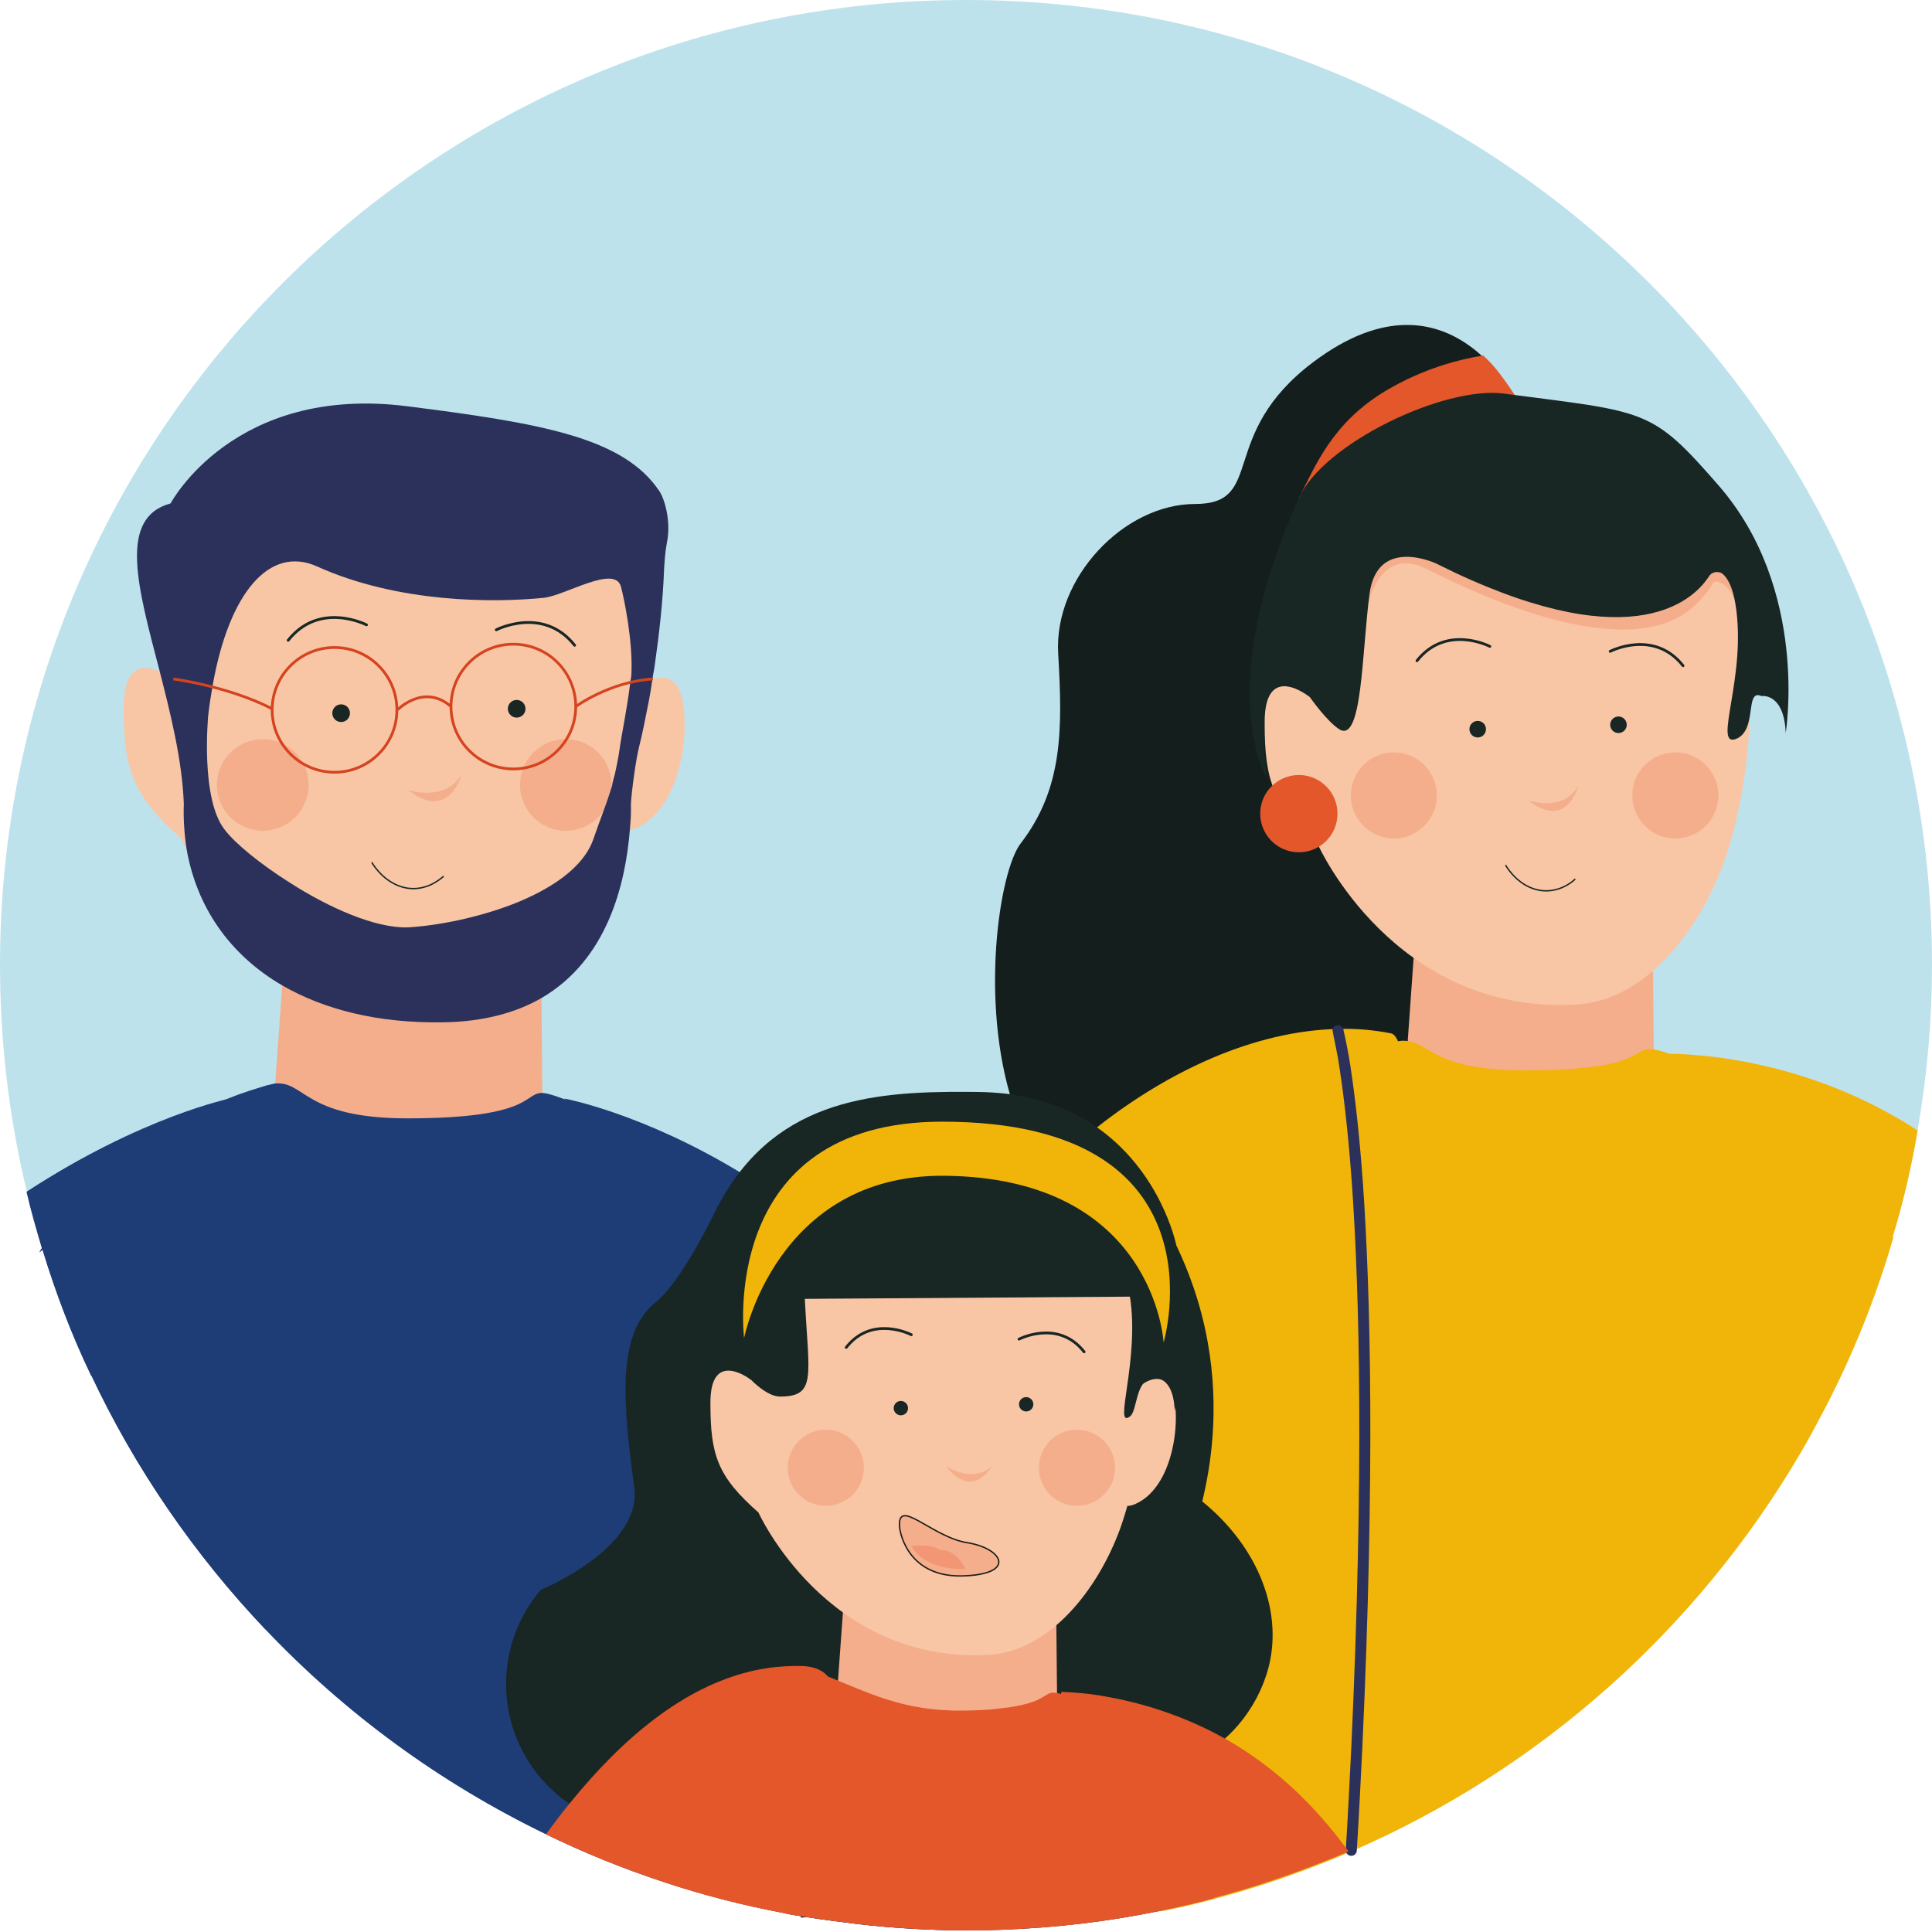
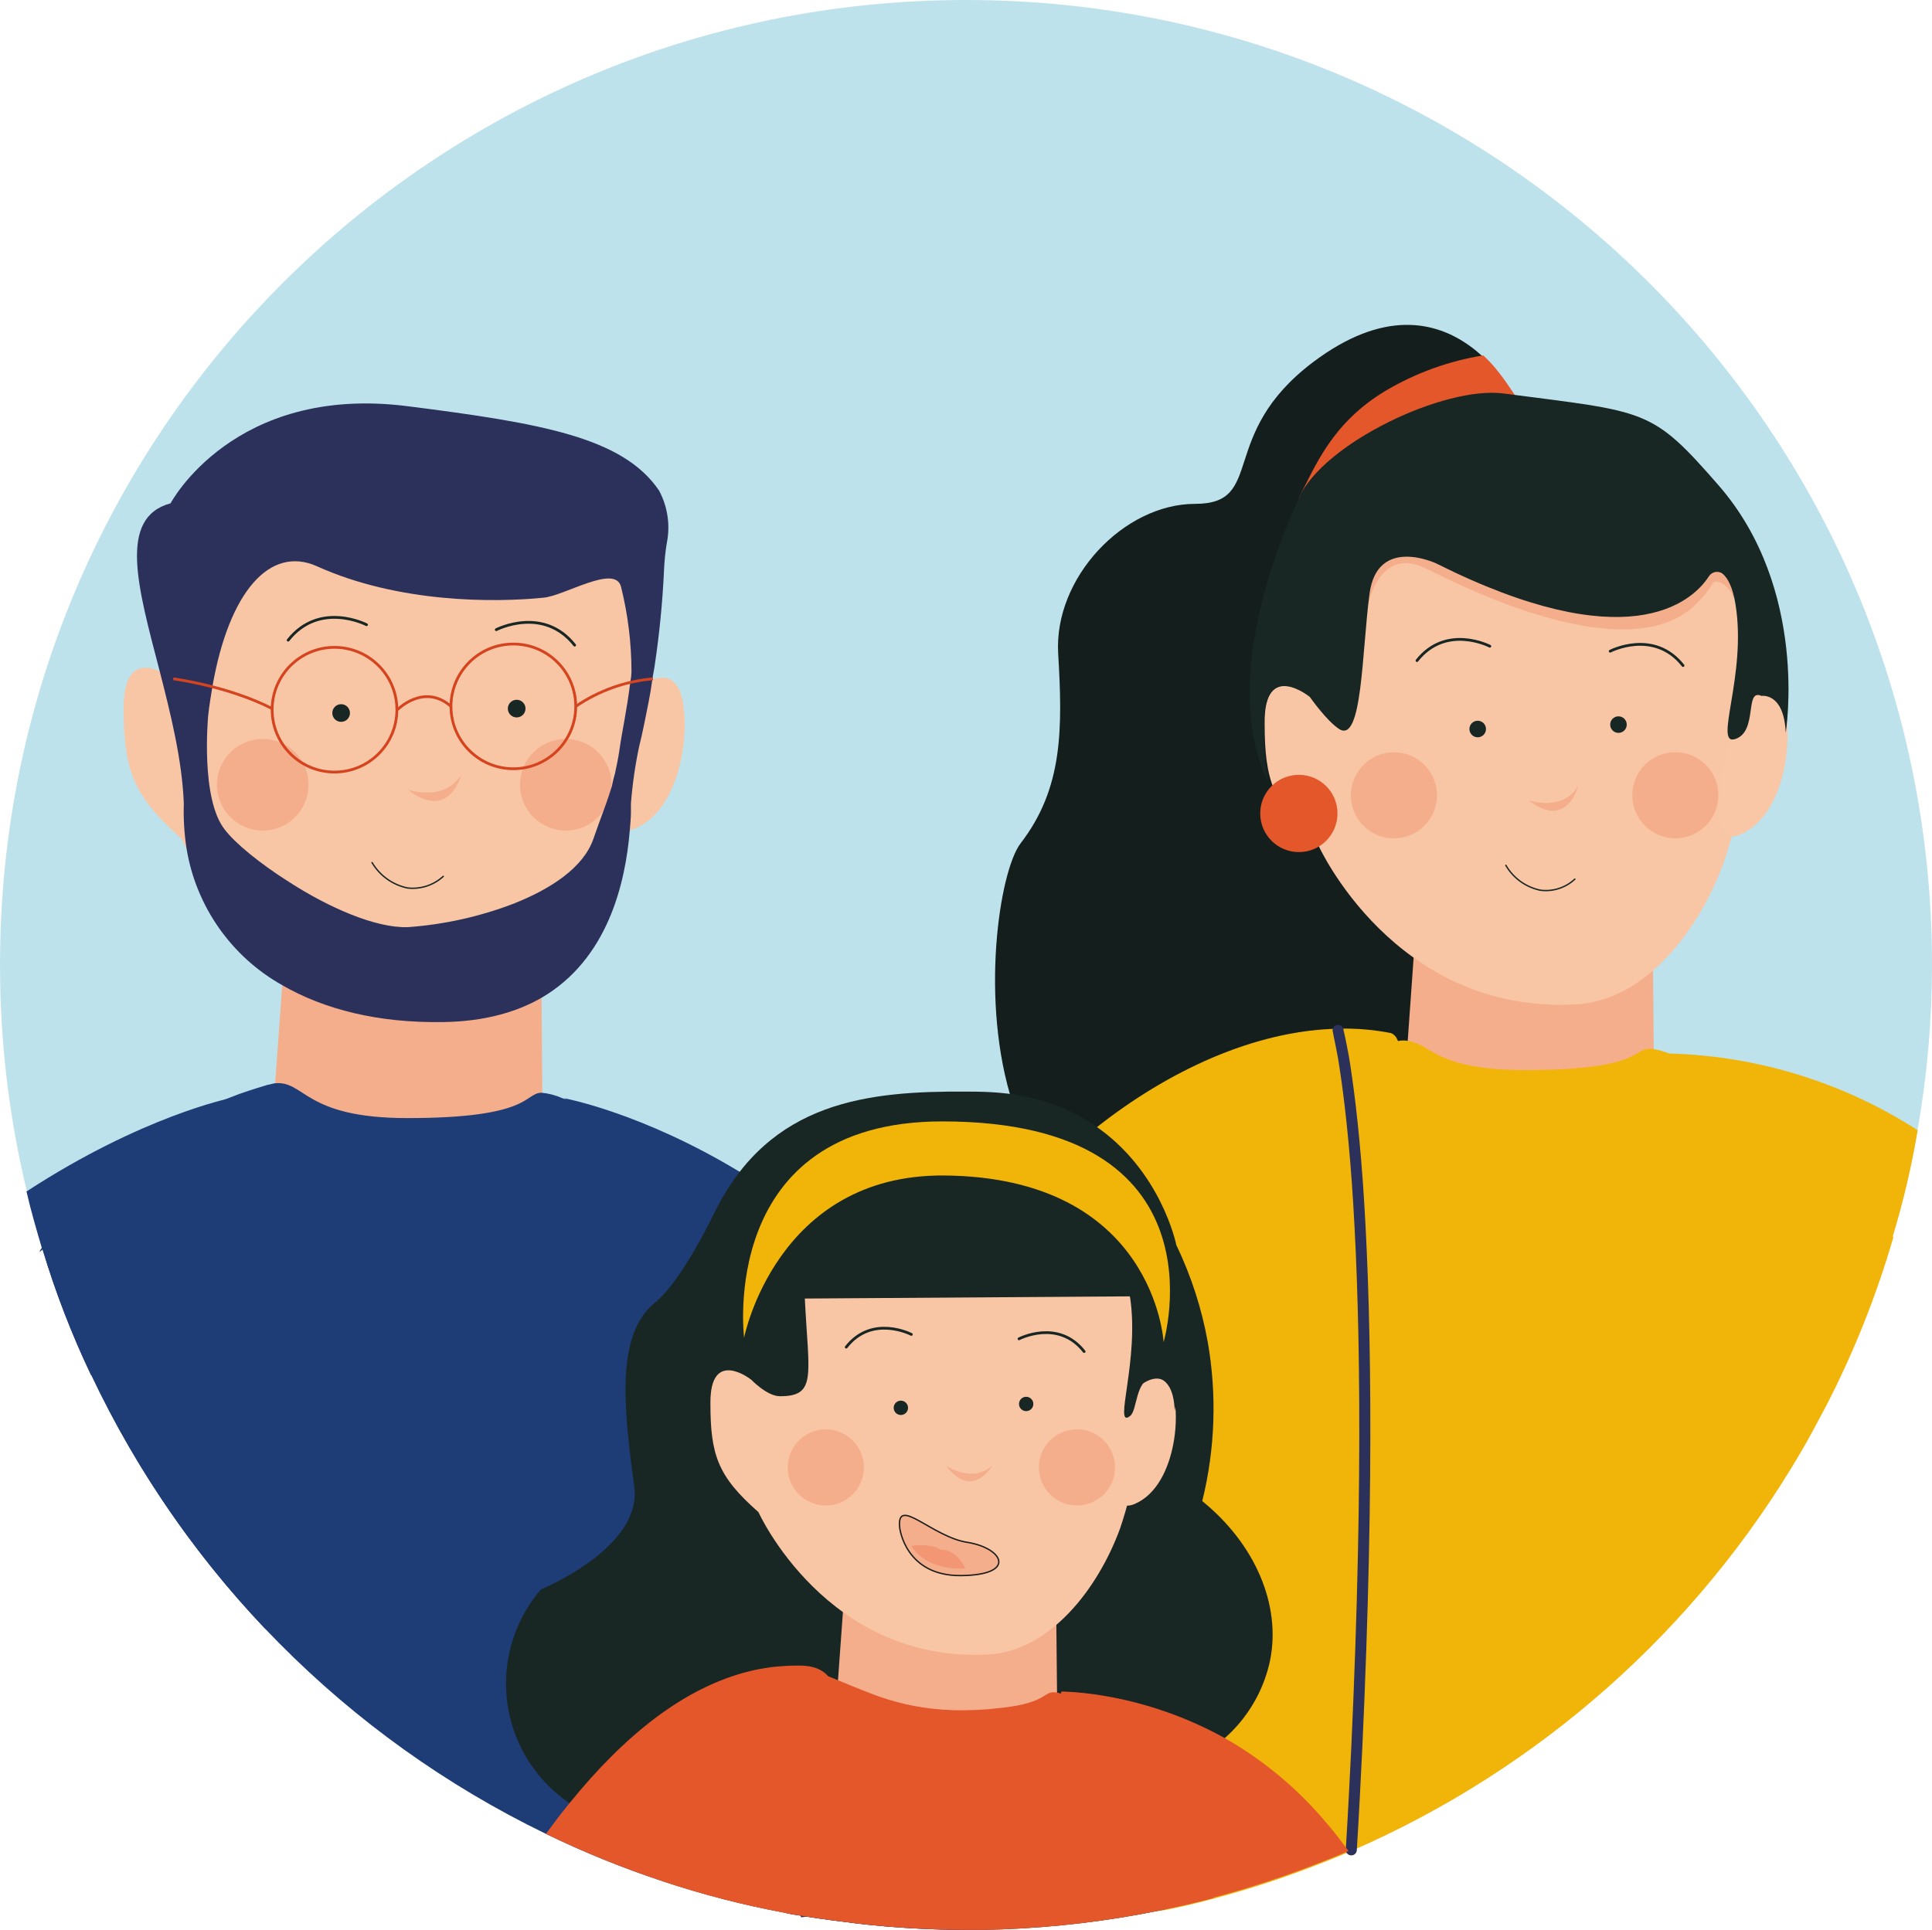
- <svg xmlns="http://www.w3.org/2000/svg" version="1.1" id="Calque_1" x="0px" y="0px" viewBox="0 0 350 350" style="enable-background:new 0 0 350 350;" xml:space="preserve">
-   <style type="text/css">
- 	.st0{fill:#BEE2EC;}
- 	.st1{fill:#141F1D;}
- 	.st2{fill:#F5AE8C;}
- 	.st3{fill:#F8C6A5;}
- 	.st4{fill:#182624;}
- 	.st5{fill:none;stroke:#182624;stroke-width:0.5;stroke-linecap:round;stroke-miterlimit:10;}
- 	.st6{fill:#E3572B;}
- 	.st7{fill:none;stroke:#182624;stroke-width:0.25;stroke-linecap:round;stroke-miterlimit:10;}
- 	.st8{fill:#F1B50A;}
- 	.st9{fill:none;stroke:#2B315B;stroke-width:2;stroke-linecap:round;stroke-miterlimit:10;}
- 	.st10{fill:#1E3C76;}
- 	.st11{fill:none;stroke:#2B315B;stroke-width:2;stroke-miterlimit:10;}
- 	.st12{fill:none;stroke:#D5431F;stroke-width:0.5;stroke-miterlimit:10;}
- 	.st13{fill:#2B315B;}
- 	.st14{fill:#F5AE8C;stroke:#1D1E1C;stroke-width:0.25;stroke-miterlimit:10;}
- 	.st15{fill:#F29673;}
- 	.st16{fill:none;}
- </style>
-   <g id="FAMILLE">
-     <path class="st0" d="M350,174.8c0,10.2-0.9,20.2-2.6,29.9c-1.1,6.5-2.6,13-4.5,19.2c-3.1,10.7-7.2,20.9-12.2,30.6   c-1.5,2.8-3,5.7-4.6,8.4c-18.7,31.9-47.2,57.4-81.4,72.2c-0.2,0.1-0.3,0.1-0.5,0.2c-1.8,0.8-3.6,1.5-5.4,2.2   c-6.1,2.4-12.5,4.5-18.9,6.2c-2.9,0.8-5.9,1.5-8.9,2.1c-1.5,0.3-3.1,0.6-4.6,0.9c-9.2,1.7-18.7,2.6-28.4,2.8c-0.3,0-0.6,0-1,0   c-0.7,0-1.3,0-2,0c-6.5,0-13-0.4-19.3-1.1c-3.2-0.4-6.4-0.8-9.6-1.3c-1-0.2-2-0.3-3-0.5c-0.3,0-0.6-0.1-0.9-0.2   c-7.5-1.4-14.9-3.3-22.1-5.7c-7.3-2.4-14.4-5.3-21.2-8.6c-19.2-9.3-36.4-21.9-50.9-37.2c-12.8-13.5-23.5-29-31.5-46   c-3.5-7.3-6.4-14.9-8.8-22.8c0-0.1,0-0.1-0.1-0.2c-1-3.4-2-6.8-2.8-10.3C1.7,202.7,0,189,0,174.8C0,78.3,78.4,0,175,0   S350,78.3,350,174.8z" />
-     <path class="st1" d="M275.6,74.1c0,0-12.3-27.6-37.7-8.5c-17.5,13.2-8.5,25.7-21.4,25.7s-25.6,13.4-24.8,27.1s0.9,24.4-6.8,34.4   s-14.5,94.8,55.6,64.1c0,0,40.2-11.2,1.7-86.9c0,0-2.1-32.5,7.9-34.4c1.6-3.8,3.8-8.2,6.8-12.8C262.6,74.4,267.7,74.3,275.6,74.1z" />
-     <g id="COU_4_">
-       <path class="st2" d="M257.3,156.5l-3.2,45.1c0,0,18.9,16.3,45.6,0.8l-0.3-33.8C299.3,168.5,267.5,138.6,257.3,156.5z" />
-     </g>
-     <path class="st3" d="M317,129.1c0,0-1.2-21.1-5.4-27.2c-15.9-22.8-68.4-26.8-72.8,20.4c0,0-0.9-4.3-1.4,3.9c0,0-8.4-6.7-8.3,4.8   c0,10.4,1.5,14.8,9.7,22.1c0,0,13.7,30.6,46.6,28.9c12.6-0.6,22.3-13.3,26.8-25.5l0,0C317,143.1,317,129.1,317,129.1z" />
-     <ellipse transform="matrix(0.1602 -0.9871 0.9871 0.1602 69.8147 370.2573)" class="st2" cx="252.5" cy="144.1" rx="7.8" ry="7.8" />
-     <ellipse class="st2" cx="303.5" cy="144.1" rx="7.8" ry="7.8" />
-     <circle class="st4" cx="267.7" cy="132.1" r="1.5" />
-     <circle class="st4" cx="293.2" cy="131.3" r="1.5" />
-     <path class="st2" d="M276.9,145c0,0,6.2,2.2,9-2.6C285.9,142.4,283.9,150.5,276.9,145z" />
-     <path class="st5" d="M269.9,117.1c0,0-7.9-4.1-13.2,2.6" />
-     <path class="st5" d="M291.7,118c0,0,7.9-4.1,13.2,2.6" />
-     <path class="st6" d="M235.3,90.2c2.5,1.9,3,2.2,5.5,4.1c2.2-2.5,5.6-5.8,10.3-9c3.8-2.6,7-4.1,9.5-5.3c3.8-1.8,9.1-3.9,15.9-5.5   c-2.6-3.4-4.4-7-7.8-10.1c-4.3,0.7-10.7,2.3-17.5,6.3C241.2,76.6,238.2,84.7,235.3,90.2z" />
-     <ellipse class="st6" cx="235.3" cy="147.4" rx="7" ry="7" />
-     <path class="st7" d="M285.3,159.3c-0.6,0.6-3,2.5-6.3,2c-3.7-0.6-5.8-3.8-6.2-4.5" />
-     <path class="st2" d="M247.9,109.4c0,0,2-10.5,10.4-6.4c5.3,2.6,37.5,19.4,49.6,5.8c0,0,1.7-1.7,2.3-3c0.6-1.3,3.5,0.6,3.8,2.6   c0,0,1.6-1.4,0.8-3.8s-7.5-4.3-7.5-4.3s-6.9,9.9-23,5.7C268.3,101.8,249,90.7,247.9,109.4z" />
-     <path class="st4" d="M311.3,87.9c-12.2-14-12.9-13.2-38.9-16.6c-10.8-1.4-32.6,9-37.1,18.9c-16.5,36.9-5,52.2-5,52.2   s-1.3,0.3-1.3-11.3s8.3-4.8,8.3-4.8s3,4.3,5.3,5.8c4.2,2.7,4.1-13.9,5.5-24.5s12.1-5.5,12.1-5.5c34.3,17.2,46.2,7.3,49.4,2.3   c0.5-0.8,1.6-1,2.4-0.5c1,0.8,1.9,2.5,2.4,5.6c2.1,12.9-4.1,25.8,0,24.4c4.1-1.5,1.6-9.2,4.7-7.8c0,0,4.1-0.7,4.4,6.7   C323.5,132.7,327.8,106.8,311.3,87.9z" />
-     <path class="st8" d="M206.4,346.9c-9.2,1.7-18.7,2.6-28.4,2.8c0.3-8.8,0.9-17.8,1.7-26.9c0.3-2.7,0.5-5.5,0.8-8.2   c0.2-1.7,0.4-3.4,0.6-5.1c0.4-3.4,0.9-6.8,1.4-10.2c0.8-5.5,1.8-11.1,3-16.5c0.6-3.1,1.3-6.1,2.1-9.1c0.4-1.6,0.8-3.3,1.3-4.9   c0.8-2.9,1.6-5.8,2.4-8.6l0,0c2.7-8.9,6-17.3,9.8-25.1c0.8-1.6,1.5-3.1,2.4-4.6l0,0c0.5-0.9,1-1.8,1.5-2.6c0.8-1.5,1.7-2.9,2.6-4.3   c0.1-0.1,0.1-0.2,0.2-0.4c0.5-0.8,1-1.6,1.5-2.3s0.9-1.4,1.4-2c8.6-12.2,19.3-21.6,32.7-27.1c3-1.2,6-2.2,9.2-3   c0.1,0,0.3-0.1,0.4-0.1c0.8-0.2,1.4-0.2,2-0.1c1.3,0.1,2.3,0.8,3.6,1.5c2.7,1.6,6.7,3.8,17.6,3.8c22.5,0,19.3-4.4,23.3-3.8   c0.7,0.1,1.6,0.3,2.9,0.8c0.1,0,0.2,0.1,0.2,0.1c17,5.8,30.2,17.7,40.4,33.2c-3.1,10.7-7.2,20.9-12.2,30.6c-1.5,2.8-3,5.7-4.6,8.4   c-18.7,31.9-47.2,57.4-81.4,72.2c0,0.3,0,0.6-0.1,0.8c-0.1-0.2-0.3-0.4-0.4-0.6c-1.8,0.8-3.6,1.5-5.4,2.2   c-6.1,2.4-12.5,4.5-18.9,6.2c-2.9,0.8-5.9,1.5-8.9,2.1C209.5,346.3,208,346.6,206.4,346.9z" />
-     <path class="st8" d="M347.4,204.8c-1.1,6.5-2.6,13-4.5,19.2c-3.1,10.7-7.2,20.9-12.2,30.6c-1.5,2.8-3,5.7-4.6,8.4   c-7.2-37.2-16-66.3-26.6-72c-0.1,0-0.2-0.1-0.2-0.1s0.1,0,0.2,0c0.4,0,1.5,0,3.1,0C310.1,191,329,192.8,347.4,204.8z" />
-     <path class="st8" d="M267.7,281.3c-9.3,7.7-16.5,21.2-22,35.4c-1.8,4.7-3.5,9.6-4.9,14.2c-0.3,1-0.6,2-0.9,3   c-0.4,1.2-0.7,2.5-1,3.7c-6.1,2.4-12.5,4.5-18.9,6.2c-2.9,0.8-5.9,1.5-8.9,2.1c-1.5,0.3-3.1,0.6-4.6,0.9   c-9.2,1.7-18.7,2.6-28.4,2.8c-0.3,0-0.6,0-1,0c-0.7,0-1.3,0-2,0c-6.5,0-13-0.4-19.3-1.1c0-8.8,0.3-18.3,0.9-28.1   c0.1-2.1,0.3-4.2,0.4-6.4c0.2-2.5,0.4-4.9,0.6-7.4c0.3-3.6,0.7-7.3,1.2-11c0.8-6.9,1.9-13.7,3.2-20.5c0.2-1.2,0.5-2.3,0.7-3.5   c2-9.4,4.4-18.6,7.5-27.1c1.2-3.2,2.4-6.4,3.7-9.5c0.5-1,0.9-2.1,1.4-3.1c2.4-5.1,6.1-10.5,10.7-15.8c0.3-0.4,0.6-0.7,1-1.1   c0.9-1,1.8-2,2.8-2.9c1.5-1.5,3.1-3,4.8-4.5c0.2-0.1,0.3-0.3,0.4-0.4c1.2-1.1,2.5-2.1,3.8-3.1c12.6-9.9,28.2-17.4,43.6-17.7   c3.2-0.1,6.4,0.2,9.5,0.8c0.4,0.1,0.8,0.5,1.1,1.1c0.7,1.3,1.1,3.8,1.5,7.2l0,0c0.2,1.9,0.4,4,0.6,6.4c0,0.4,0,0.7,0.1,1.1l0,0   C256.5,224.5,257.1,261.6,267.7,281.3z" />
-     <path class="st9" d="M244.8,335.2c0.4-6.4,0.7-12.6,1-18.6c2.3-49.9,1.5-82.4,0.1-102.3c-0.8-11.1-1.8-18.3-2.5-22.6   c-0.6-3.3-1-4.9-1-5l0,0" />
-     <g id="COU_11_">
-       <path class="st2" d="M52.8,155.4l-3.5,48.5c0,0,20.4,17.5,49,0.8L98,168.4C98,168.4,63.8,136.3,52.8,155.4z" />
-     </g>
-     <path class="st10" d="M177,349.7c-0.7,0-1.3,0-2,0c-6.5,0-13-0.4-19.3-1.1c-3.2-0.4-6.4-0.8-9.6-1.3c-1-0.2-2-0.3-3-0.5   c-0.3,0-0.6-0.1-0.9-0.2c-7.5-1.4-14.9-3.3-22.1-5.7c-7.3-2.4-14.4-5.3-21.2-8.6C79.7,323,62.5,310.4,48,295.1   c-12.8-13.5-23.5-29-31.5-46c-3.5-7.3-6.4-14.9-8.8-22.8c-0.2,0.2-0.4,0.4-0.6,0.5c0.2-0.2,0.3-0.5,0.5-0.7   c9.2-12.4,20.4-21.9,34-27.2c2.2-0.9,4.5-1.6,6.8-2.3l0,0c0.5-0.1,0.9-0.2,1.3-0.3c5.6-0.6,5.2,6.3,24.1,6.3   c22.6,0,21.1-4.5,24.3-4.6c0.8,0,1.9,0.3,3.8,1c0.2,0.1,0.4,0.1,0.6,0.2c10.5,4,19.7,10.4,27.6,18.6c1.8,1.8,3.4,3.7,5.1,5.7   c0.4,0.5,0.8,0.9,1.2,1.4c1.2,1.5,2.4,3.1,3.5,4.6c0.4,0.6,0.8,1.2,1.2,1.7c1.7,2.4,3.2,4.9,4.8,7.5c5.8,9.9,10.7,21,14.8,33   c0.4,1.1,0.8,2.2,1.1,3.3c2.5,7.6,4.7,15.6,6.6,23.8c0.8,3.5,1.6,7.1,2.3,10.7c0.2,1.2,0.5,2.4,0.7,3.6c0.7,3.5,1.3,6.9,1.9,10.4   C174.9,332.3,176.1,341,177,349.7z" />
-     <path class="st3" d="M117,126.1c0,0-1.3-22.7-5.8-29.2c-17.1-24.5-73.5-28.8-78.3,22c0,0-0.9-4.7-1.5,4.2c0,0-9-7.2-9,5.1   c0,11.2,1.6,15.9,10.5,23.8c0,0,14.8,32.9,50.1,31.1c13.5-0.7,24-14.4,28.8-27.4l0,0C117,141.1,117,126.1,117,126.1z" />
-     <path class="st3" d="M115.3,125.2c0,0,4.5-4.7,7.3-1s2.1,21.8-7.5,25.9C105.6,154.2,115.3,125.2,115.3,125.2z" />
-     <ellipse class="st2" cx="47.6" cy="142.2" rx="8.3" ry="8.3" />
-     <ellipse class="st2" cx="102.5" cy="142.2" rx="8.3" ry="8.3" />
-     <circle class="st4" cx="61.8" cy="129.2" r="1.6" />
-     <circle class="st4" cx="93.6" cy="128.4" r="1.6" />
-     <path class="st2" d="M73.9,143.1c0,0,6.7,2.3,9.7-2.8C83.6,140.3,81.4,149,73.9,143.1z" />
-     <path class="st5" d="M66.4,113.2c0,0-8.5-4.4-14.2,2.8" />
-     <path class="st5" d="M89.9,114.1c0,0,8.5-4.4,14.2,2.8" />
-     <path class="st6" d="M102.1,199" />
-     <path class="st10" d="M48.1,295.2c-12.8-13.5-23.5-29-31.5-46c-3.5-7.3-6.4-14.9-8.8-22.8c9.6-8.6,19.7-16,27.5-21.2   c7.5-5.1,12.8-8.2,13.3-8.4l0,0l0,0C48.6,197.6,51.3,246.6,48.1,295.2z" />
-     <path class="st10" d="M41.7,199c-2.1,1.1-4.3,3.2-6.5,6.2c-6.2,8.5-12.5,24.1-18.7,44c-3.5-7.3-6.4-14.9-8.8-22.8   c-0.2,0.2-0.4,0.4-0.6,0.5c0.2-0.2,0.3-0.5,0.5-0.7c-1-3.4-2-6.8-2.8-10.3C25.8,202.2,41.7,199,41.7,199z" />
-     <path class="st10" d="M211,346c-1.5,0.3-3.1,0.6-4.6,0.9c-9.2,1.7-18.7,2.6-28.4,2.8c-0.3,0-0.6,0-1,0c-0.7,0-1.3,0-2,0   c-6.5,0-13-0.4-19.3-1.1c-3.2-0.4-6.4-0.8-9.6-1.3c-1-0.2-2-0.3-3-0.5c-0.1-1-0.3-1.9-0.4-2.9c-1.2-7.7-2.4-15.4-3.6-23   c-0.7-4.2-1.4-8.3-2.1-12.4c-0.3-1.9-0.7-3.7-1-5.6c-4.7-26.1-9.9-50.2-15.5-68.6l0,0c-5.5-18.1-11.5-30.9-17.7-34.9   c-0.2-0.1-0.4-0.3-0.6-0.4c0,0,14.1,2.6,31.9,13.4c2,1.2,4.1,2.5,6.1,4c0.2,0.1,0.3,0.2,0.5,0.3c2.1,1.5,4.3,3,6.5,4.8   c0.3,0.3,0.6,0.5,1,0.8c4.7,3.8,9.5,8.1,14.1,13.1c2.7,2.9,5.4,6,8,9.4c6.3,8.2,12.3,17.7,17.4,28.9c0.9,2,1.8,4.1,2.7,6.2   c1.5,3.6,2.9,7.4,4.4,11.3c1.9,5.1,3.7,10.5,5.5,16.2c0.6,1.8,1.1,3.6,1.7,5.4c0.8,2.6,1.6,5.2,2.4,7.9   C206.6,328.8,208.9,337.3,211,346z" />
-     <path class="st11" d="M136.2,285.3c1.2,5.2,2.4,10.8,3.4,16.9c0.2,1.1,0.4,2.3,0.6,3.4c0.7,4.3,1.5,8.8,2.2,13.5   c0.8,5.2,1.5,10.5,2.2,16c0.5,4,1,8.1,1.5,12.2" />
-     <path class="st7" d="M80.3,158.8c-0.7,0.6-3.1,2.6-6.5,2.1c-3.8-0.6-6-3.9-6.4-4.6" />
-     <ellipse class="st12" cx="60.6" cy="128.6" rx="11.3" ry="11.3" />
-     <ellipse class="st12" cx="93" cy="128" rx="11.3" ry="11.3" />
-     <path class="st12" d="M72,128.6c0,0,4.8-4.9,9.7-0.6" />
-     <path class="st13" d="M119.4,88.9c-6.5-9.6-21.1-12.2-45.6-15.3c-31.5-4-42.9,17.6-42.9,17.6c-9.6,2.6-5.9,15.3-2,30.3l0,0   c2,7.8,4.1,16.2,4.4,24.1c-0.1,2.8,0.1,5.6,0.5,8.2l0,0c1.8,10.4,7.7,19.1,17.3,24.7c7.6,4.4,17.4,6.9,29.2,6.7   c7.4-0.1,13.3-1.8,17.8-4.4c12-7,15.2-20.7,16-30.4c0.1-1.2,0.2-2.3,0.2-3.3l0,0c0-0.5,0-1,0-1.5l0,0c0.1-2.1,0.9-8.1,1.5-10.4   c0.3-1.2,0.6-2.5,0.9-4l0,0c0.5-2.5,1.1-5.2,1.5-8.2c0.1-0.8,0.3-1.6,0.4-2.4c0.8-5.6,1.5-11.7,1.7-17.4c0.1-1.6,0.2-3.2,0.5-4.8   C121.6,94.7,120.5,90.5,119.4,88.9z M112.2,136L112.2,136L112.2,136c-0.2,1.4-0.5,2.8-0.8,4.2l0,0l0,0l0,0c-0.2,0.7-0.4,1.4-0.5,2   v0.1l0,0l0,0c-0.8,2.6-1.6,4.7-1.6,4.7l0,0l0,0c-0.6,1.6-1.2,3.3-1.8,5c-1.8,5.2-7.7,9.1-14.6,11.8c-6.5,2.5-13.7,3.9-19,4.2   c-5.9,0.2-14.4-3.6-21.4-8.1c-5.4-3.4-9.9-7.1-11.8-9.6c-4.4-5.6-3-20.3-3-20.5c0.2-1.9,0.5-3.7,0.8-5.5   c3-17.1,10.4-25.5,18.9-21.7c14.8,6.7,32.2,6.6,41.1,5.7c3.9-0.4,12.9-6.1,14-2c0.6,2.3,2.1,9.6,1.9,15.4c0,0.6-0.1,1.3-0.2,1.8   C113.5,129.1,112.7,132.4,112.2,136z" />
-     <path class="st12" d="M104.3,128c0,0,6.1-4.5,14-5" />
-     <path class="st12" d="M31.4,123c0,0,9.9,1.3,17.9,5.4" />
-     <path class="st4" d="M120.6,331.1c-10.6,1.2-20.9-4.3-25.9-13.8S91,296.1,98,288c0,0,18.4-7.5,16.9-18.6c-2-14.8-3.3-27.7,3.8-33.4   c4.2-3.4,9.1-12.9,10.8-16.4c10-20.2,27.9-21.9,45.6-21.8c5.6,0,14.3,0.2,23,6c12.3,8.2,15,21.8,15,21.8c2.1,4.4,4.4,10.3,5.7,17.6   c2.2,12.3,0.5,22.6-1,28.8c9.5,7.7,14.3,18.7,12.3,28.8c-1.5,7.4-6.7,14.7-14.2,18.1c-15.7,7.2-28.6-8.7-55.5-5.3   c-6.2,0.8-11.2,2.3-14.4,3.5C137.5,321.8,129,326.4,120.6,331.1z" />
-     <g id="COU_10_">
-       <path class="st2" d="M153.8,276.9l-2.9,40.2c0,0,16.9,14.5,40.7,0.7l-0.3-30.2C191.4,287.7,163,261,153.8,276.9z" />
-     </g>
-     <path class="st3" d="M207.1,252.5c0,0-1.1-18.9-4.8-24.2c-14.2-20.3-61-23.9-65,18.2c0,0-0.8-3.9-1.2,3.5c0,0-7.5-5.9-7.4,4.3   c0,9.3,1.3,13.2,8.7,19.7c0,0,12.3,27.3,41.6,25.8c11.2-0.6,19.9-11.9,23.9-22.8l0,0C207.2,265,207.1,252.5,207.1,252.5z" />
-     <path class="st3" d="M205.7,251.8c0,0,3.7-3.9,6.1-0.8c2.4,3.1,1.7,18.1-6.2,21.5C197.6,275.8,205.7,251.8,205.7,251.8z" />
-     <ellipse class="st2" cx="149.6" cy="265.9" rx="6.9" ry="6.9" />
-     <ellipse class="st2" cx="195.1" cy="265.9" rx="6.9" ry="6.9" />
-     <circle class="st4" cx="163.2" cy="255.1" r="1.3" />
-     <circle class="st4" cx="185.9" cy="254.4" r="1.3" />
-     <path class="st2" d="M171.4,265.6c0,0,4.9,3.3,8.4-0.1C179.8,265.5,176.2,272,171.4,265.6z" />
-     <path class="st5" d="M165.1,241.8c0,0-7.1-3.7-11.8,2.3" />
-     <path class="st5" d="M184.6,242.6c0,0,7.1-3.7,11.8,2.3" />
-     <path class="st6" d="M194.8,313.1" />
-     <path class="st4" d="M202,215.7c-10.9-12.5-11.5-11.8-34.7-14.8c-9.6-1.3-27.4,12.8-31.4,21.6c-14.8,32.9-6.2,41.8-6.2,41.8   s-1.2,0.3-1.1-10.1c0-10.4,7.4-4.3,7.4-4.3s2.9,3.1,5.3,3.1c6.7,0,5.2-3.7,4.5-17.7l58.9-0.4c1.8,11.5-3.1,24.1,0,21.7   c1.4-1,0.9-6.6,4.2-7c0,0,3.7-0.6,3.9,6C212.9,255.7,216.8,232.6,202,215.7z" />
-     <path class="st6" d="M219.9,343.9c-2.9,0.8-5.9,1.5-8.9,2.1c-1.5,0.3-3.1,0.6-4.6,0.9c-9.2,1.7-18.7,2.6-28.4,2.8c-0.3,0-0.6,0-1,0   c-0.7,0-1.3,0-2,0c-6.5,0-13-0.4-19.3-1.1c-3.2-0.4-6.4-0.8-9.6-1.3c-1-0.2-2-0.3-3-0.5c-0.3,0-0.6-0.1-0.9-0.2   c-7.5-1.4-14.9-3.3-22.1-5.7c1.4-4.3,2.9-8.4,4.5-12.1l0,0c3.6-8.6,7.7-15.6,12.3-20.3c1.1-1.1,2.1-2,3.3-2.9   c1.3-1,2.7-1.8,4.1-2.4c1.5-0.7,3.3-0.3,5.6,0.5c0.6,0.2,1.3,0.5,2,0.8c1.7,0.7,3.6,1.5,5.7,2.3c3.7,1.4,8.1,2.7,13.3,3   c0.7,0,1.4,0.1,2.1,0.1c3.4,0,6-0.1,8.1-0.4c9-0.9,7.8-3.3,10.4-2.8c0.2,0,0.4,0.1,0.7,0.2l0,0c0.4,0.1,0.9,0.3,1.4,0.5   c2.9,1.1,5.6,3,8.2,5.5c2.3,2.2,4.5,4.9,6.6,8C212.7,327,216.5,334.9,219.9,343.9z" />
-     <path class="st8" d="M171,213c38.2,0.3,39.8,30.2,39.8,30.2s11.8-40-40.1-40c-40.8,0-35.9,39.2-35.9,39.2S140.6,212.8,171,213z" />
-     <path class="st14" d="M163,276.9c0,0,1,8.7,11.1,8.6c10.1-0.2,7.7-4.9,1.3-6C168.9,278.6,162.3,270.8,163,276.9z" />
-     <path class="st15" d="M165.1,280.1c0,0,3.8-0.5,5.2,0.7c0,0,2.7-0.4,4.6,3.4C175,284.2,168,284.9,165.1,280.1z" />
-     <path class="st6" d="M150,315.8L150,315.8c-1.3,5.4-3.6,12-5.4,19.3c-0.7,2.8-1.4,5.8-1.9,8.8c0,0.1-0.1,0.3-0.1,0.4   c-0.1,0.8-0.3,1.6-0.4,2.3c-7.5-1.4-14.9-3.3-22.1-5.7c-7.3-2.4-14.4-5.3-21.2-8.6c1.4-1.9,2.8-3.8,4.3-5.6   c9.8-12.1,20.7-21,32.7-23.9c1.2-0.3,2.4-0.5,3.7-0.7c1.7-0.2,3.4-0.3,5.2-0.3c2.5,0,4.1,0.7,5.1,1.8   C151.9,306,151.4,310.2,150,315.8z" />
-     <path class="st6" d="M244.3,335.4c-1.8,0.8-3.6,1.5-5.4,2.2c-6.1,2.4-12.5,4.5-18.9,6.2c-2.9,0.8-5.9,1.5-8.9,2.1   c-1.5,0.3-3.1,0.6-4.6,0.9c-4.1-14-8.7-22.7-11.9-28.4l0,0c-1.3-2.3-2.3-4.1-3-5.5c-1-2.2-1.2-3.6,0-4.8c0.2-0.2,0.3-0.3,0.5-0.5   c0.3-0.2,0.1-0.6,0.1-0.9l0,0c0-0.1,0.1-0.2,0.3-0.2c1.7,0.1,4.3,0.2,7.6,0.8c5.8,1,13.6,3.1,21.7,7.6c6.4,3.6,12.9,8.7,18.9,15.9   C242,332.3,243.1,333.8,244.3,335.4z" />
-     <path class="st16" d="M350,174.8c0,10.2-0.9,20.2-2.6,29.9c-1.1,6.5-2.6,13-4.5,19.2c-3.1,10.7-7.2,20.9-12.2,30.6   c-1.5,2.8-3,5.7-4.6,8.4c-18.7,31.9-47.2,57.4-81.4,72.2c-0.2,0.1-0.3,0.1-0.5,0.2c-1.8,0.8-3.6,1.5-5.4,2.2   c-6.1,2.4-12.5,4.5-18.9,6.2c-2.9,0.8-5.9,1.5-8.9,2.1c-1.5,0.3-3.1,0.6-4.6,0.9c-9.2,1.7-18.7,2.6-28.4,2.8c-0.3,0-0.6,0-1,0   c-0.7,0-1.3,0-2,0c-6.5,0-13-0.4-19.3-1.1c-3.2-0.4-6.4-0.8-9.6-1.3c-1-0.2-2-0.3-3-0.5c-0.3,0-0.6-0.1-0.9-0.2   c-7.5-1.4-14.9-3.3-22.1-5.7c-7.3-2.4-14.4-5.3-21.2-8.6c-19.2-9.3-36.4-21.9-50.9-37.2c-12.8-13.5-23.5-29-31.5-46   c-3.5-7.3-6.4-14.9-8.8-22.8c0-0.1,0-0.1-0.1-0.2c-1-3.4-2-6.8-2.8-10.3C1.7,202.7,0,189,0,174.8C0,78.3,78.4,0,175,0   S350,78.3,350,174.8z" />
+ <svg xmlns="http://www.w3.org/2000/svg" id="Calque_1" data-name="Calque 1" viewBox="0 0 350 349.7">
+   <defs>
+     <style>.cls-1{fill:#bee2ec;}.cls-2{fill:#141f1d;}.cls-15,.cls-3{fill:#f5ae8c;}.cls-4{fill:#f8c6a5;}.cls-5{fill:#182624;}.cls-10,.cls-12,.cls-13,.cls-17,.cls-6,.cls-8{fill:none;}.cls-6,.cls-8{stroke:#182624;}.cls-10,.cls-6,.cls-8{stroke-linecap:round;}.cls-10,.cls-12,.cls-13,.cls-15,.cls-6,.cls-8{stroke-miterlimit:10;}.cls-13,.cls-6{stroke-width:0.5px;}.cls-7{fill:#e3572b;}.cls-15,.cls-8{stroke-width:0.25px;}.cls-9{fill:#f1b50a;}.cls-10,.cls-12{stroke:#2b315b;stroke-width:2px;}.cls-11{fill:#1e3c76;}.cls-13{stroke:#d5431f;}.cls-14{fill:#2b315b;}.cls-15{stroke:#1d1e1c;}.cls-16{fill:#f29673;}.cls-18{fill:#f9c7a6;}</style>
+   </defs>
+   <path class="cls-1" d="M350,174.8a173.18,173.18,0,0,1-2.6,29.9,153.14,153.14,0,0,1-4.5,19.2,169.81,169.81,0,0,1-12.2,30.6c-1.5,2.8-3,5.7-4.6,8.4a175.32,175.32,0,0,1-81.4,72.2c-.2.1-.3.1-.5.2-1.8.8-3.6,1.5-5.4,2.2a174,174,0,0,1-18.9,6.2c-2.9.8-5.9,1.5-8.9,2.1l-4.6.9a176.34,176.34,0,0,1-28.4,2.8h-3a175.51,175.51,0,0,1-19.3-1.1c-3.2-.4-6.4-.8-9.6-1.3-1-.2-2-.3-3-.5a2.92,2.92,0,0,1-.9-.2,166.63,166.63,0,0,1-22.1-5.7,170.91,170.91,0,0,1-21.2-8.6,176,176,0,0,1-82.4-83.2,160.5,160.5,0,0,1-8.8-22.8c0-.1,0-.1-.1-.2-1-3.4-2-6.8-2.8-10.3A174.69,174.69,0,0,1,0,174.8C0,78.3,78.4,0,175,0S350,78.3,350,174.8Z" />
+   <path class="cls-2" d="M275.6,74.1s-12.3-27.6-37.7-8.5c-17.5,13.2-8.5,25.7-21.4,25.7s-25.6,13.4-24.8,27.1.9,24.4-6.8,34.4-14.5,94.8,55.6,64.1c0,0,40.2-11.2,1.7-86.9,0,0-2.1-32.5,7.9-34.4a81.09,81.09,0,0,1,6.8-12.8C262.6,74.4,267.7,74.3,275.6,74.1Z" />
+   <g id="COU">
+     <path class="cls-3" d="M257.3,156.5l-3.2,45.1s18.9,16.3,45.6.8l-.3-33.8C299.3,168.5,267.5,138.6,257.3,156.5Z" />
  </g>
-   <path class="st6" d="M174.6,175.3" />
+   <path class="cls-4" d="M317,129.1s-1.2-21.1-5.4-27.2c-15.9-22.8-68.4-26.8-72.8,20.4,0,0-.9-4.3-1.4,3.9,0,0-8.4-6.7-8.3,4.8,0,10.4,1.5,14.8,9.7,22.1,0,0,13.7,30.6,46.6,28.9,12.6-.6,22.3-13.3,26.8-25.5h0A92.1,92.1,0,0,0,317,129.1Z" />
+   <circle class="cls-3" cx="252.51" cy="144.1" r="7.8" transform="translate(35.95 338.08) rotate(-71.56)" />
+   <circle class="cls-3" cx="303.5" cy="144.1" r="7.8" />
+   <circle class="cls-5" cx="267.7" cy="132.1" r="1.5" />
+   <circle class="cls-5" cx="293.2" cy="131.3" r="1.5" />
+   <path class="cls-3" d="M276.9,145s6.2,2.2,9-2.6C285.9,142.4,283.9,150.5,276.9,145Z" />
+   <path class="cls-6" d="M269.9,117.1s-7.9-4.1-13.2,2.6" />
+   <path class="cls-6" d="M291.7,118s7.9-4.1,13.2,2.6" />
+   <path class="cls-7" d="M235.3,90.2c2.5,1.9,3,2.2,5.5,4.1a55.08,55.08,0,0,1,10.3-9,66,66,0,0,1,9.5-5.3,79.66,79.66,0,0,1,15.9-5.5c-2.6-3.4-4.4-7-7.8-10.1a50.51,50.51,0,0,0-17.5,6.3C241.2,76.6,238.2,84.7,235.3,90.2Z" />
+   <circle class="cls-7" cx="235.3" cy="147.4" r="7" />
+   <path class="cls-8" d="M285.3,159.3a7.7,7.7,0,0,1-6.3,2,9.48,9.48,0,0,1-6.2-4.5" />
+   <path class="cls-3" d="M247.9,109.4s2-10.5,10.4-6.4c5.3,2.6,37.5,19.4,49.6,5.8a14,14,0,0,0,2.3-3c.6-1.3,3.5.6,3.8,2.6a3.57,3.57,0,0,0,.8-3.8c-.8-2.4-7.5-4.3-7.5-4.3s-6.9,9.9-23,5.7S249,90.7,247.9,109.4Z" />
+   <path class="cls-9" d="M206.4,346.9a176.34,176.34,0,0,1-28.4,2.8c.3-8.8.9-17.8,1.7-26.9.3-2.7.5-5.5.8-8.2l.6-5.1c.4-3.4.9-6.8,1.4-10.2.8-5.5,1.8-11.1,3-16.5.6-3.1,1.3-6.1,2.1-9.1.4-1.6.8-3.3,1.3-4.9.8-2.9,1.6-5.8,2.4-8.6h0a170.08,170.08,0,0,1,9.8-25.1c.8-1.6,1.5-3.1,2.4-4.6h0c.5-.9,1-1.8,1.5-2.6.8-1.5,1.7-2.9,2.6-4.3.1-.1.1-.2.2-.4.5-.8,1-1.6,1.5-2.3s.9-1.4,1.4-2c8.6-12.2,19.3-21.6,32.7-27.1a70.65,70.65,0,0,1,9.2-3c.1,0,.3-.1.4-.1a4.64,4.64,0,0,1,2-.1,9.24,9.24,0,0,1,3.6,1.5c2.7,1.6,6.7,3.8,17.6,3.8,22.5,0,19.3-4.4,23.3-3.8a13,13,0,0,1,2.9.8.35.35,0,0,1,.2.1c17,5.8,30.2,17.7,40.4,33.2a169.81,169.81,0,0,1-12.2,30.6c-1.5,2.8-3,5.7-4.6,8.4a175.32,175.32,0,0,1-81.4,72.2,2,2,0,0,1-.1.8c-.1-.2-.3-.4-.4-.6-1.8.8-3.6,1.5-5.4,2.2A174,174,0,0,1,220,344c-2.9.8-5.9,1.5-8.9,2.1C209.5,346.3,208,346.6,206.4,346.9Z" />
+   <path class="cls-9" d="M347.4,204.8a153.14,153.14,0,0,1-4.5,19.2,169.81,169.81,0,0,1-12.2,30.6c-1.5,2.8-3,5.7-4.6,8.4-7.2-37.2-16-66.3-26.6-72a.35.35,0,0,1-.2-.1h3.3A87.36,87.36,0,0,1,347.4,204.8Z" />
+   <path class="cls-9" d="M267.7,281.3c-9.3,7.7-16.5,21.2-22,35.4-1.8,4.7-3.5,9.6-4.9,14.2l-.9,3c-.4,1.2-.7,2.5-1,3.7a174,174,0,0,1-18.9,6.2c-2.9.8-5.9,1.5-8.9,2.1l-4.6.9a176.34,176.34,0,0,1-28.4,2.8h-3a175.51,175.51,0,0,1-19.3-1.1c0-8.8.3-18.3.9-28.1.1-2.1.3-4.2.4-6.4.2-2.5.4-4.9.6-7.4.3-3.6.7-7.3,1.2-11,.8-6.9,1.9-13.7,3.2-20.5.2-1.2.5-2.3.7-3.5a202.9,202.9,0,0,1,7.5-27.1c1.2-3.2,2.4-6.4,3.7-9.5.5-1,.9-2.1,1.4-3.1a71.11,71.11,0,0,1,10.7-15.8,10,10,0,0,1,1-1.1,38.33,38.33,0,0,1,2.8-2.9q2.25-2.25,4.8-4.5c.2-.1.3-.3.4-.4,1.2-1.1,2.5-2.1,3.8-3.1,12.6-9.9,28.2-17.4,43.6-17.7a43,43,0,0,1,9.5.8,2,2,0,0,1,1.1,1.1c.7,1.3,1.1,3.8,1.5,7.2h0c.2,1.9.4,4,.6,6.4a4.1,4.1,0,0,0,.1,1.1h0C256.5,224.5,257.1,261.6,267.7,281.3Z" />
+   <path class="cls-10" d="M244.8,335.2c.4-6.4.7-12.6,1-18.6,2.3-49.9,1.5-82.4.1-102.3-.8-11.1-1.8-18.3-2.5-22.6-.6-3.3-1-4.9-1-5h0" />
+   <g id="COU-2" data-name="COU">
+     <path class="cls-3" d="M52.8,155.4l-3.5,48.5s20.4,17.5,49,.8L98,168.4S63.8,136.3,52.8,155.4Z" />
+   </g>
+   <path class="cls-11" d="M177,349.7h-2a175.51,175.51,0,0,1-19.3-1.1c-3.2-.4-6.4-.8-9.6-1.3-1-.2-2-.3-3-.5a2.92,2.92,0,0,1-.9-.2,166.63,166.63,0,0,1-22.1-5.7,170.91,170.91,0,0,1-21.2-8.6,176,176,0,0,1-82.4-83.2,160.5,160.5,0,0,1-8.8-22.8,2.65,2.65,0,0,1-.6.5c.2-.2.3-.5.5-.7,9.2-12.4,20.4-21.9,34-27.2,2.2-.9,4.5-1.6,6.8-2.3h0c.5-.1.9-.2,1.3-.3,5.6-.6,5.2,6.3,24.1,6.3,22.6,0,21.1-4.5,24.3-4.6a12.32,12.32,0,0,1,3.8,1c.2.1.4.1.6.2a75.73,75.73,0,0,1,27.6,18.6c1.8,1.8,3.4,3.7,5.1,5.7.4.5.8.9,1.2,1.4,1.2,1.5,2.4,3.1,3.5,4.6.4.6.8,1.2,1.2,1.7,1.7,2.4,3.2,4.9,4.8,7.5a181.22,181.22,0,0,1,14.8,33c.4,1.1.8,2.2,1.1,3.3,2.5,7.6,4.7,15.6,6.6,23.8.8,3.5,1.6,7.1,2.3,10.7.2,1.2.5,2.4.7,3.6.7,3.5,1.3,6.9,1.9,10.4C174.9,332.3,176.1,341,177,349.7Z" />
+   <path class="cls-4" d="M117,126.1s-1.3-22.7-5.8-29.2c-17.1-24.5-73.5-28.8-78.3,22,0,0-.9-4.7-1.5,4.2,0,0-9-7.2-9,5.1,0,11.2,1.6,15.9,10.5,23.8,0,0,14.8,32.9,50.1,31.1,13.5-.7,24-14.4,28.8-27.4h0A99.79,99.79,0,0,0,117,126.1Z" />
+   <path class="cls-4" d="M115.3,125.2s4.5-4.7,7.3-1,2.1,21.8-7.5,25.9S115.3,125.2,115.3,125.2Z" />
+   <circle class="cls-3" cx="47.6" cy="142.2" r="8.3" />
+   <circle class="cls-3" cx="102.5" cy="142.2" r="8.3" />
+   <circle class="cls-5" cx="61.8" cy="129.2" r="1.6" />
+   <circle class="cls-5" cx="93.6" cy="128.4" r="1.6" />
+   <path class="cls-3" d="M73.9,143.1s6.7,2.3,9.7-2.8C83.6,140.3,81.4,149,73.9,143.1Z" />
+   <path class="cls-6" d="M66.4,113.2s-8.5-4.4-14.2,2.8" />
+   <path class="cls-6" d="M89.9,114.1s8.5-4.4,14.2,2.8" />
+   <path class="cls-7" d="M102.1,199" />
+   <path class="cls-11" d="M48.1,295.2a175.6,175.6,0,0,1-31.5-46,160.5,160.5,0,0,1-8.8-22.8,251,251,0,0,1,27.5-21.2c7.5-5.1,12.8-8.2,13.3-8.4h0C48.6,197.6,51.3,246.6,48.1,295.2Z" />
+   <path class="cls-11" d="M41.7,199a20.57,20.57,0,0,0-6.5,6.2c-6.2,8.5-12.5,24.1-18.7,44a160.5,160.5,0,0,1-8.8-22.8,2.65,2.65,0,0,1-.6.5c.2-.2.3-.5.5-.7-1-3.4-2-6.8-2.8-10.3C25.8,202.2,41.7,199,41.7,199Z" />
+   <path class="cls-11" d="M211,346l-4.6.9a176.34,176.34,0,0,1-28.4,2.8h-3a175.51,175.51,0,0,1-19.3-1.1c-3.2-.4-6.4-.8-9.6-1.3-1-.2-2-.3-3-.5-.1-1-.3-1.9-.4-2.9-1.2-7.7-2.4-15.4-3.6-23-.7-4.2-1.4-8.3-2.1-12.4-.3-1.9-.7-3.7-1-5.6-4.7-26.1-9.9-50.2-15.5-68.6h0c-5.5-18.1-11.5-30.9-17.7-34.9-.2-.1-.4-.3-.6-.4,0,0,14.1,2.6,31.9,13.4a70.73,70.73,0,0,1,6.1,4c.2.1.3.2.5.3,2.1,1.5,4.3,3,6.5,4.8a8.74,8.74,0,0,0,1,.8,130.43,130.43,0,0,1,14.1,13.1c2.7,2.9,5.4,6,8,9.4a147.49,147.49,0,0,1,17.4,28.9c.9,2,1.8,4.1,2.7,6.2,1.5,3.6,2.9,7.4,4.4,11.3,1.9,5.1,3.7,10.5,5.5,16.2.6,1.8,1.1,3.6,1.7,5.4.8,2.6,1.6,5.2,2.4,7.9C206.6,328.8,208.9,337.3,211,346Z" />
+   <path class="cls-12" d="M136.2,285.3c1.2,5.2,2.4,10.8,3.4,16.9.2,1.1.4,2.3.6,3.4.7,4.3,1.5,8.8,2.2,13.5.8,5.2,1.5,10.5,2.2,16,.5,4,1,8.1,1.5,12.2" />
+   <path class="cls-8" d="M80.3,158.8a8.18,8.18,0,0,1-6.5,2.1,9.8,9.8,0,0,1-6.4-4.6" />
+   <circle class="cls-13" cx="60.6" cy="128.6" r="11.3" />
+   <circle class="cls-13" cx="93" cy="128" r="11.3" />
+   <path class="cls-13" d="M72,128.6s4.8-4.9,9.7-.6" />
+   <path class="cls-14" d="M119.4,88.9c-6.5-9.6-21.1-12.2-45.6-15.3-31.5-4-42.9,17.6-42.9,17.6-9.6,2.6-5.9,15.3-2,30.3h0c2,7.8,4.1,16.2,4.4,24.1a44.09,44.09,0,0,0,.5,8.2h0a34.86,34.86,0,0,0,17.3,24.7c7.6,4.4,17.4,6.9,29.2,6.7,7.4-.1,13.3-1.8,17.8-4.4,12-7,15.2-20.7,16-30.4.1-1.2.2-2.3.2-3.3h0v-1.5h0a79,79,0,0,1,1.5-10.4c.3-1.2.6-2.5.9-4h0c.5-2.5,1.1-5.2,1.5-8.2.1-.8.3-1.6.4-2.4a168,168,0,0,0,1.7-17.4,39.06,39.06,0,0,1,.5-4.8A14.21,14.21,0,0,0,119.4,88.9ZM112.2,136h0c-.2,1.4-.5,2.8-.8,4.2h0a19.45,19.45,0,0,0-.5,2v.1h0c-.8,2.6-1.6,4.7-1.6,4.7h0c-.6,1.6-1.2,3.3-1.8,5-1.8,5.2-7.7,9.1-14.6,11.8a66.9,66.9,0,0,1-19,4.2c-5.9.2-14.4-3.6-21.4-8.1-5.4-3.4-9.9-7.1-11.8-9.6-4.4-5.6-3-20.3-3-20.5.2-1.9.5-3.7.8-5.5,3-17.1,10.4-25.5,18.9-21.7,14.8,6.7,32.2,6.6,41.1,5.7,3.9-.4,12.9-6.1,14-2a64.14,64.14,0,0,1,1.9,15.4,9.91,9.91,0,0,1-.2,1.8C113.5,129.1,112.7,132.4,112.2,136Z" />
+   <path class="cls-13" d="M104.3,128a29.28,29.28,0,0,1,14-5" />
+   <path class="cls-13" d="M31.4,123s9.9,1.3,17.9,5.4" />
+   <path class="cls-5" d="M120.6,331.1A26.18,26.18,0,0,1,98,288s18.4-7.5,16.9-18.6c-2-14.8-3.3-27.7,3.8-33.4,4.2-3.4,9.1-12.9,10.8-16.4,10-20.2,27.9-21.9,45.6-21.8,5.6,0,14.3.2,23,6,12.3,8.2,15,21.8,15,21.8a68.55,68.55,0,0,1,5.7,17.6,69.87,69.87,0,0,1-1,28.8c9.5,7.7,14.3,18.7,12.3,28.8a25.88,25.88,0,0,1-14.2,18.1c-15.7,7.2-28.6-8.7-55.5-5.3a65.57,65.57,0,0,0-14.4,3.5C137.5,321.8,129,326.4,120.6,331.1Z" />
+   <g id="COU-3" data-name="COU">
+     <path class="cls-3" d="M153.8,276.9l-2.9,40.2s16.9,14.5,40.7.7l-.3-30.2C191.4,287.7,163,261,153.8,276.9Z" />
+   </g>
+   <path class="cls-4" d="M207.1,252.5s-1.1-18.9-4.8-24.2c-14.2-20.3-61-23.9-65,18.2,0,0-.8-3.9-1.2,3.5,0,0-7.5-5.9-7.4,4.3,0,9.3,1.3,13.2,8.7,19.7,0,0,12.3,27.3,41.6,25.8,11.2-.6,19.9-11.9,23.9-22.8h0A80.36,80.36,0,0,0,207.1,252.5Z" />
+   <path class="cls-4" d="M205.7,251.8s3.7-3.9,6.1-.8,1.7,18.1-6.2,21.5S205.7,251.8,205.7,251.8Z" />
+   <circle class="cls-3" cx="149.6" cy="265.9" r="6.9" />
+   <circle class="cls-3" cx="195.1" cy="265.9" r="6.9" />
+   <circle class="cls-5" cx="163.2" cy="255.1" r="1.3" />
+   <circle class="cls-5" cx="185.9" cy="254.4" r="1.3" />
+   <path class="cls-3" d="M171.4,265.6s4.9,3.3,8.4-.1C179.8,265.5,176.2,272,171.4,265.6Z" />
+   <path class="cls-6" d="M165.1,241.8s-7.1-3.7-11.8,2.3" />
+   <path class="cls-6" d="M184.6,242.6s7.1-3.7,11.8,2.3" />
+   <path class="cls-7" d="M194.8,313.1" />
+   <path class="cls-5" d="M202,215.7c-10.9-12.5-11.5-11.8-34.7-14.8-9.6-1.3-27.4,12.8-31.4,21.6-14.8,32.9-6.2,41.8-6.2,41.8s-1.2.3-1.1-10.1,7.4-4.3,7.4-4.3,2.9,3.1,5.3,3.1c6.7,0,5.2-3.7,4.5-17.7l58.9-.4c1.8,11.5-3.1,24.1,0,21.7,1.4-1,.9-6.6,4.2-7,0,0,3.7-.6,3.9,6C212.9,255.7,216.8,232.6,202,215.7Z" />
+   <path class="cls-7" d="M219.9,343.9c-2.9.8-5.9,1.5-8.9,2.1l-4.6.9a176.34,176.34,0,0,1-28.4,2.8h-3a175.51,175.51,0,0,1-19.3-1.1c-3.2-.4-6.4-.8-9.6-1.3-1-.2-2-.3-3-.5a2.92,2.92,0,0,1-.9-.2,166.63,166.63,0,0,1-22.1-5.7c1.4-4.3,2.9-8.4,4.5-12.1h0c3.6-8.6,7.7-15.6,12.3-20.3a29.79,29.79,0,0,1,3.3-2.9,19.08,19.08,0,0,1,4.1-2.4c1.5-.7,3.3-.3,5.6.5.6.2,1.3.5,2,.8,1.7.7,3.6,1.5,5.7,2.3a44.23,44.23,0,0,0,13.3,3c.7,0,1.4.1,2.1.1a59.49,59.49,0,0,0,8.1-.4c9-.9,7.8-3.3,10.4-2.8a2.54,2.54,0,0,1,.7.2h0a12.13,12.13,0,0,1,1.4.5,24.65,24.65,0,0,1,8.2,5.5,49.37,49.37,0,0,1,6.6,8C212.7,327,216.5,334.9,219.9,343.9Z" />
+   <path class="cls-9" d="M171,213c38.2.3,39.8,30.2,39.8,30.2s11.8-40-40.1-40c-40.8,0-35.9,39.2-35.9,39.2S140.6,212.8,171,213Z" />
+   <path class="cls-15" d="M163,276.9s1,8.7,11.1,8.6,7.7-4.9,1.3-6C168.9,278.6,162.3,270.8,163,276.9Z" />
+   <path class="cls-16" d="M165.1,280.1s3.8-.5,5.2.7c0,0,2.7-.4,4.6,3.4C175,284.2,168,284.9,165.1,280.1Z" />
+   <path class="cls-7" d="M150,315.8h0c-1.3,5.4-3.6,12-5.4,19.3-.7,2.8-1.4,5.8-1.9,8.8,0,.1-.1.3-.1.4-.1.8-.3,1.6-.4,2.3a166.63,166.63,0,0,1-22.1-5.7,170.91,170.91,0,0,1-21.2-8.6c1.4-1.9,2.8-3.8,4.3-5.6,9.8-12.1,20.7-21,32.7-23.9,1.2-.3,2.4-.5,3.7-.7a44.05,44.05,0,0,1,5.2-.3c2.5,0,4.1.7,5.1,1.8C151.9,306,151.4,310.2,150,315.8Z" />
+   <path class="cls-7" d="M244.3,335.4c-1.8.8-3.6,1.5-5.4,2.2a174,174,0,0,1-18.9,6.2c-2.9.8-5.9,1.5-8.9,2.1l-4.6.9a128.36,128.36,0,0,0-11.9-28.4h0c-1.3-2.3-2.3-4.1-3-5.5-1-2.2-1.2-3.6,0-4.8l.5-.5c.3-.2.1-.6.1-.9h0c0-.1.1-.2.3-.2a57.56,57.56,0,0,1,7.6.8,69,69,0,0,1,21.7,7.6,67.82,67.82,0,0,1,18.9,15.9C242,332.3,243.1,333.8,244.3,335.4Z" />
+   <path class="cls-17" d="M350,174.8a173.18,173.18,0,0,1-2.6,29.9,153.14,153.14,0,0,1-4.5,19.2,169.81,169.81,0,0,1-12.2,30.6c-1.5,2.8-3,5.7-4.6,8.4a175.32,175.32,0,0,1-81.4,72.2c-.2.1-.3.1-.5.2-1.8.8-3.6,1.5-5.4,2.2a174,174,0,0,1-18.9,6.2c-2.9.8-5.9,1.5-8.9,2.1l-4.6.9a176.34,176.34,0,0,1-28.4,2.8h-3a175.51,175.51,0,0,1-19.3-1.1c-3.2-.4-6.4-.8-9.6-1.3-1-.2-2-.3-3-.5a2.92,2.92,0,0,1-.9-.2,166.63,166.63,0,0,1-22.1-5.7,170.91,170.91,0,0,1-21.2-8.6,176,176,0,0,1-82.4-83.2,160.5,160.5,0,0,1-8.8-22.8c0-.1,0-.1-.1-.2-1-3.4-2-6.8-2.8-10.3A174.69,174.69,0,0,1,0,174.8C0,78.3,78.4,0,175,0S350,78.3,350,174.8Z" />
+   <path class="cls-18" d="M315.44,127.35s4.26-4.54,7-.94,2,20.87-7.11,24.77S315.44,127.35,315.44,127.35Z" />
+   <path class="cls-7" d="M174.6,175.3" />
+   <path class="cls-5" d="M311.3,87.9c-12.2-14-12.9-13.2-38.9-16.6-10.8-1.4-32.6,9-37.1,18.9-16.5,36.9-5,52.2-5,52.2s-1.3.3-1.3-11.3,8.3-4.8,8.3-4.8,3,4.3,5.3,5.8c4.2,2.7,4.1-13.9,5.5-24.5s12.1-5.5,12.1-5.5c34.3,17.2,46.2,7.3,49.4,2.3a1.75,1.75,0,0,1,2.4-.5c1,.8,1.9,2.5,2.4,5.6,2.1,12.9-4.1,25.8,0,24.4s1.6-9.2,4.7-7.8c0,0,4.1-.7,4.4,6.7C323.5,132.7,327.8,106.8,311.3,87.9Z" />
</svg>
